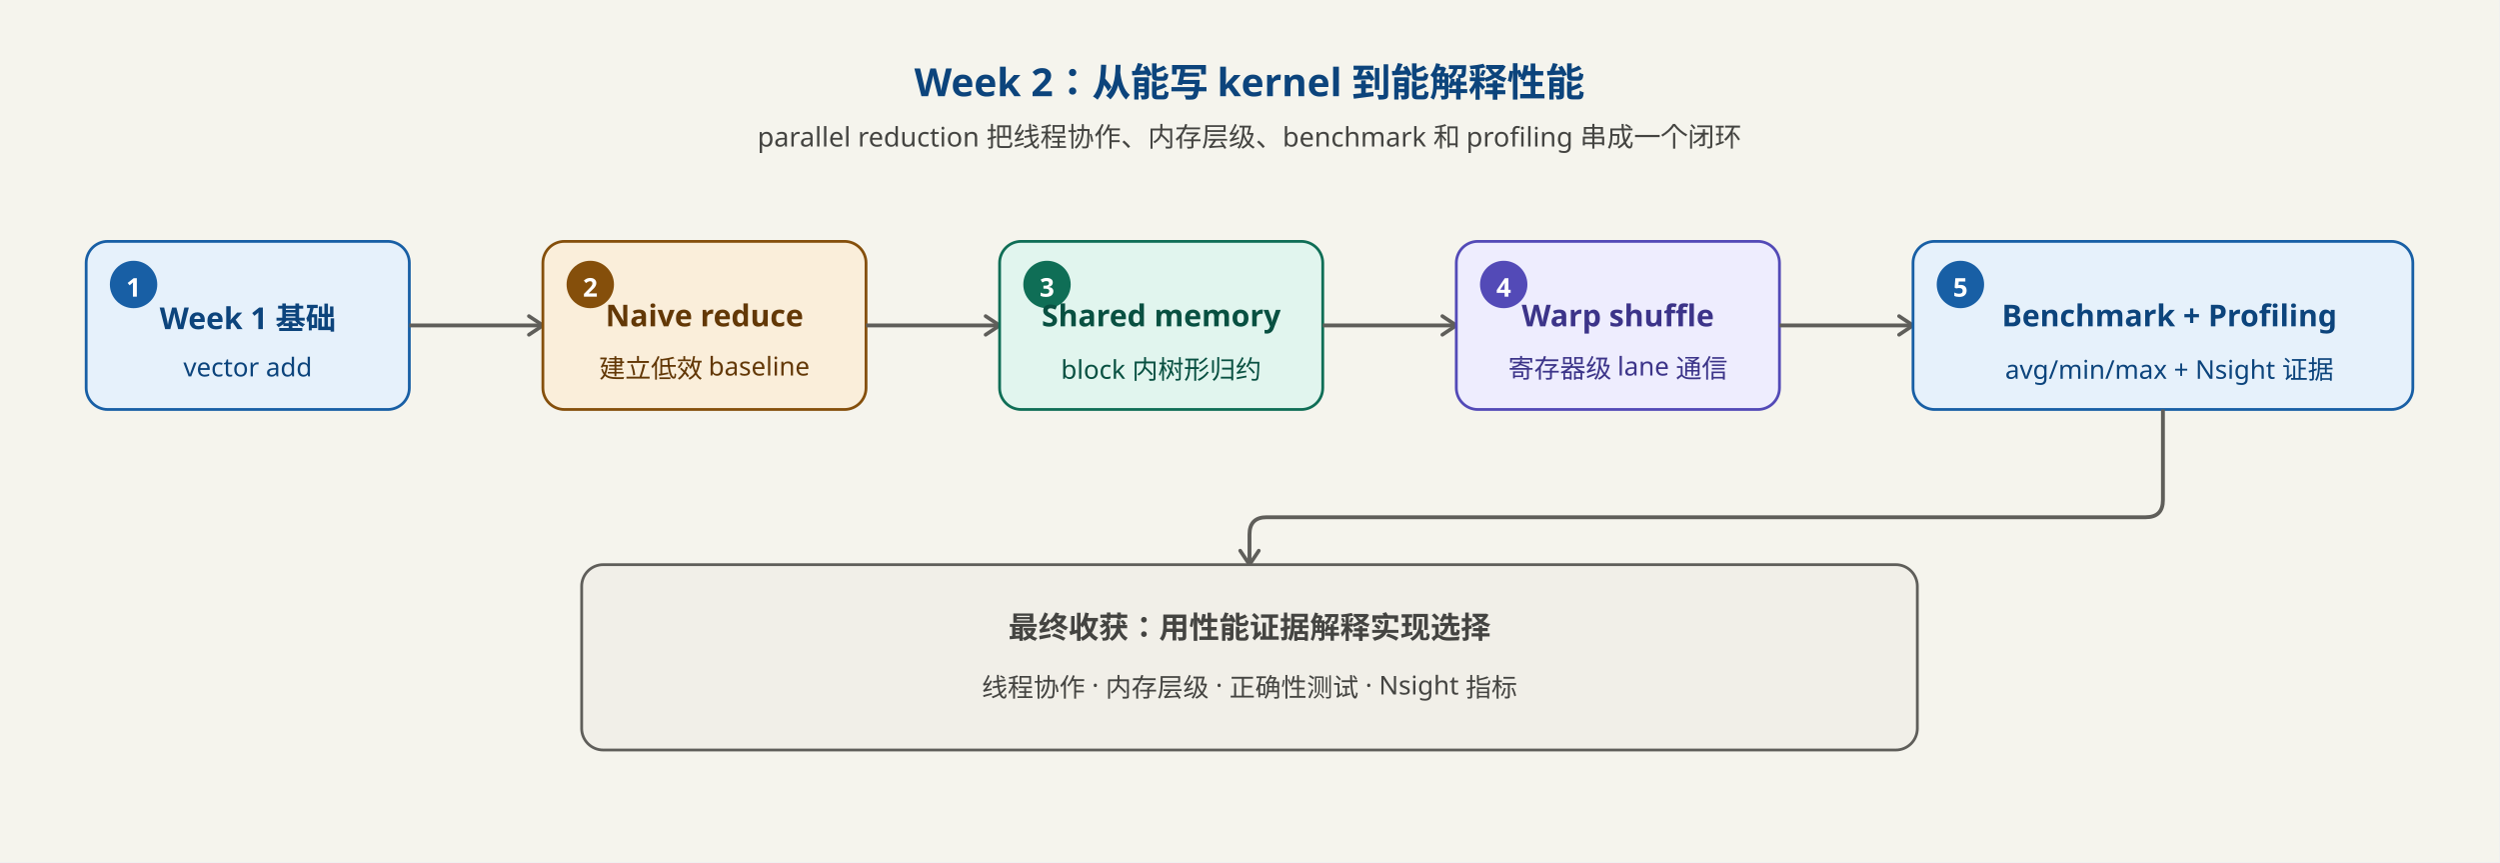
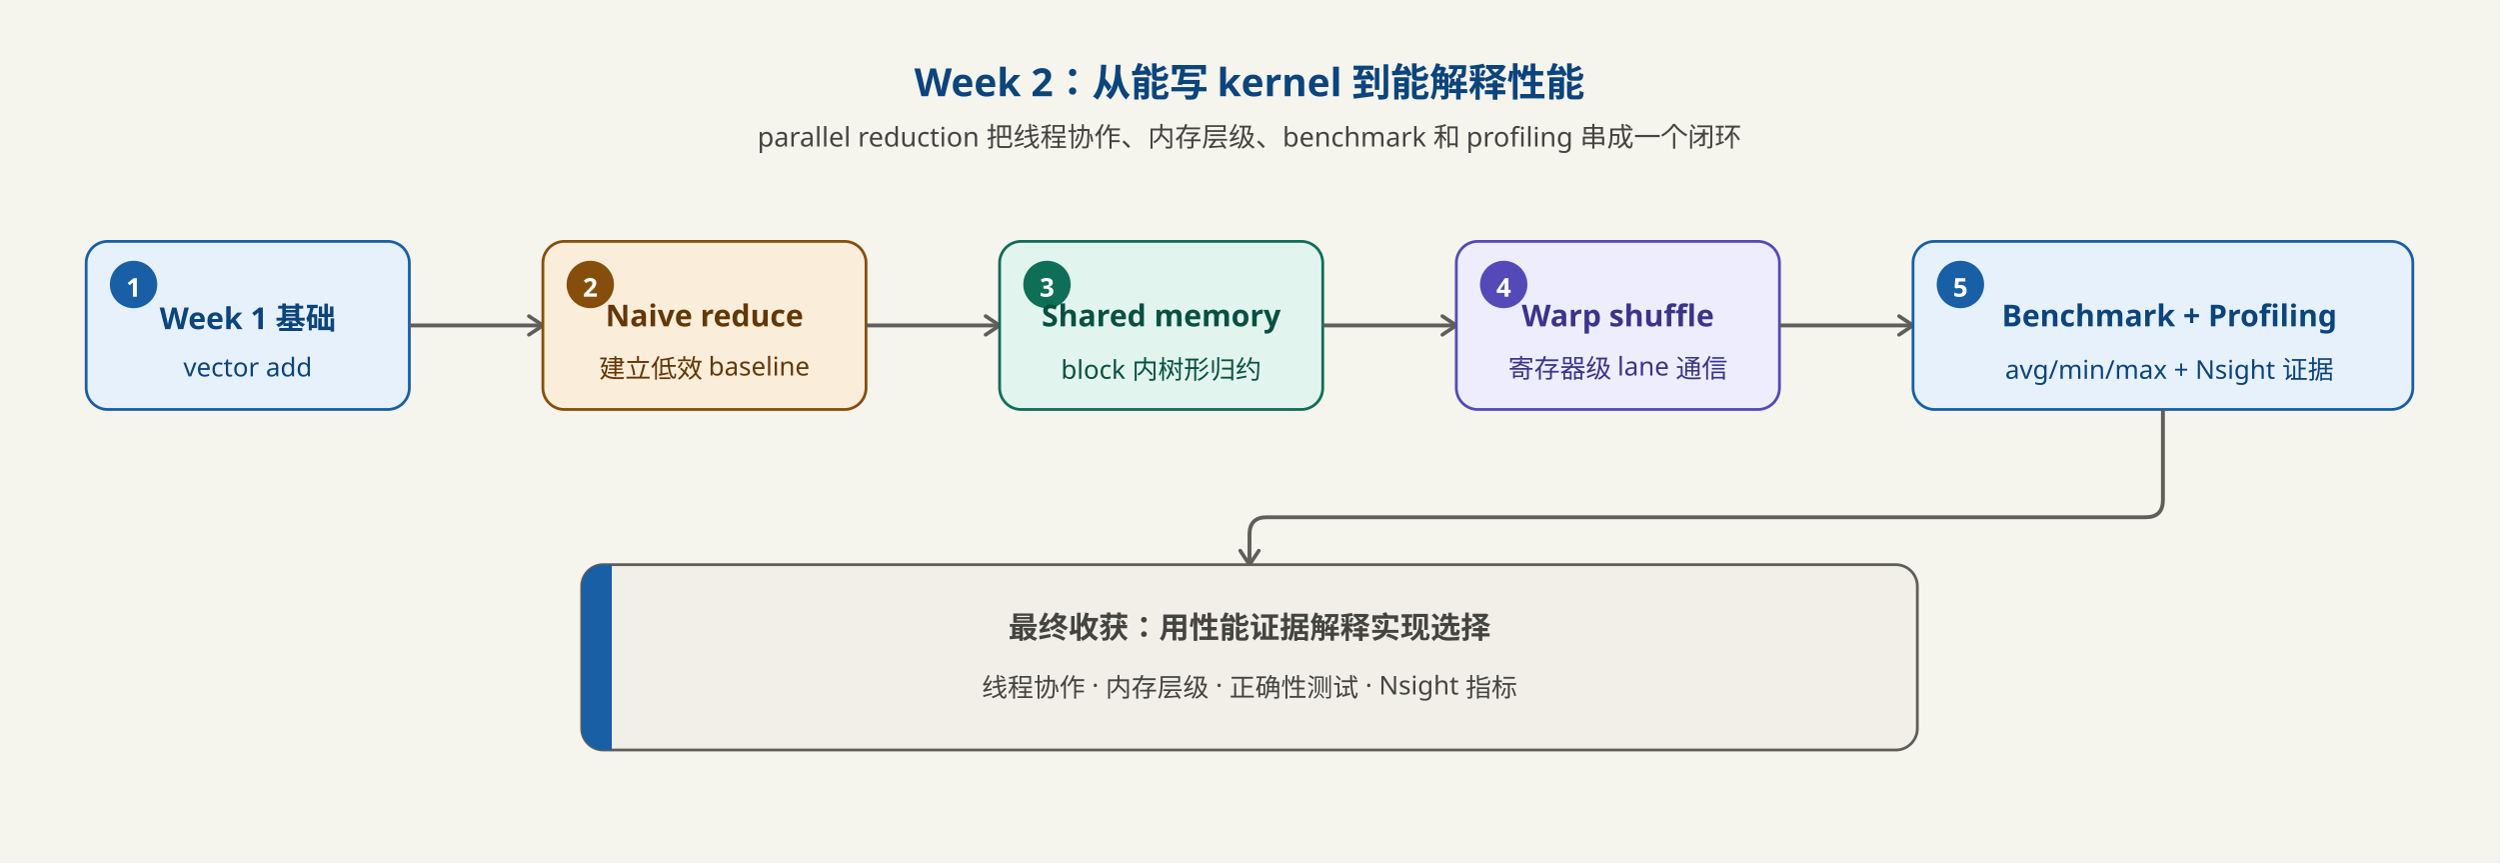
<svg xmlns="http://www.w3.org/2000/svg" viewBox="0 0 1160 400" role="img" aria-labelledby="title desc">
  <rect x="0" y="0" width="1160" height="400" fill="rgb(245, 244, 237)" />
  <defs>
    <marker id="arrow" viewBox="0 0 10 10" refX="8" refY="5" markerWidth="6" markerHeight="6" orient="auto-start-reverse">
      <path d="M2 1L8 5L2 9" fill="none" stroke="context-stroke" stroke-width="1.6" stroke-linecap="round" stroke-linejoin="round" />
    </marker>
  </defs>
  <text x="580" y="36" text-anchor="middle" dominant-baseline="central" font-family="system-ui,sans-serif" font-size="18" font-weight="600" fill="#0C447C">Week 2：从能写 kernel 到能解释性能</text>
  <text x="580" y="62" text-anchor="middle" dominant-baseline="central" font-family="system-ui,sans-serif" font-size="12.5" font-weight="400" fill="#444441">parallel reduction 把线程协作、内存层级、benchmark 和 profiling 串成一个闭环</text>
  <rect x="40" y="112" width="150" height="78" rx="10" fill="#E6F1FB" stroke="#185FA5" stroke-width="1.3" />
  <circle cx="62" cy="132" r="11" fill="#185FA5" />
  <text x="62" y="133" text-anchor="middle" dominant-baseline="central" font-family="system-ui,sans-serif" font-size="12" font-weight="700" fill="#FFFFFF">1</text>
  <text x="115" y="146" text-anchor="middle" dominant-baseline="central" font-family="system-ui,sans-serif" font-size="14" font-weight="600" fill="#0C447C">Week 1 基础</text>
  <text x="115" y="170" text-anchor="middle" dominant-baseline="central" font-family="system-ui,sans-serif" font-size="12" font-weight="400" fill="#0C447C">vector add</text>
  <line x1="190" y1="151" x2="252" y2="151" stroke="#5F5E5A" stroke-width="1.8" marker-end="url(#arrow)" />
  <rect x="252" y="112" width="150" height="78" rx="10" fill="#FAEEDA" stroke="#854F0B" stroke-width="1.3" />
  <circle cx="274" cy="132" r="11" fill="#854F0B" />
  <text x="274" y="133" text-anchor="middle" dominant-baseline="central" font-family="system-ui,sans-serif" font-size="12" font-weight="700" fill="#FFFFFF">2</text>
  <text x="327" y="146" text-anchor="middle" dominant-baseline="central" font-family="system-ui,sans-serif" font-size="14" font-weight="600" fill="#633806">Naive reduce</text>
  <text x="327" y="170" text-anchor="middle" dominant-baseline="central" font-family="system-ui,sans-serif" font-size="12" font-weight="400" fill="#633806">建立低效 baseline</text>
  <line x1="402" y1="151" x2="464" y2="151" stroke="#5F5E5A" stroke-width="1.8" marker-end="url(#arrow)" />
  <rect x="464" y="112" width="150" height="78" rx="10" fill="#E1F5EE" stroke="#0F6E56" stroke-width="1.3" />
  <circle cx="486" cy="132" r="11" fill="#0F6E56" />
  <text x="486" y="133" text-anchor="middle" dominant-baseline="central" font-family="system-ui,sans-serif" font-size="12" font-weight="700" fill="#FFFFFF">3</text>
  <text x="539" y="146" text-anchor="middle" dominant-baseline="central" font-family="system-ui,sans-serif" font-size="14" font-weight="600" fill="#085041">Shared memory</text>
  <text x="539" y="170" text-anchor="middle" dominant-baseline="central" font-family="system-ui,sans-serif" font-size="12" font-weight="400" fill="#085041">block 内树形归约</text>
  <line x1="614" y1="151" x2="676" y2="151" stroke="#5F5E5A" stroke-width="1.8" marker-end="url(#arrow)" />
  <rect x="676" y="112" width="150" height="78" rx="10" fill="#EEEDFE" stroke="#534AB7" stroke-width="1.3" />
  <circle cx="698" cy="132" r="11" fill="#534AB7" />
  <text x="698" y="133" text-anchor="middle" dominant-baseline="central" font-family="system-ui,sans-serif" font-size="12" font-weight="700" fill="#FFFFFF">4</text>
  <text x="751" y="146" text-anchor="middle" dominant-baseline="central" font-family="system-ui,sans-serif" font-size="14" font-weight="600" fill="#3C3489">Warp shuffle</text>
  <text x="751" y="170" text-anchor="middle" dominant-baseline="central" font-family="system-ui,sans-serif" font-size="12" font-weight="400" fill="#3C3489">寄存器级 lane 通信</text>
  <line x1="826" y1="151" x2="888" y2="151" stroke="#5F5E5A" stroke-width="1.8" marker-end="url(#arrow)" />
  <rect x="888" y="112" width="232" height="78" rx="10" fill="#E6F1FB" stroke="#185FA5" stroke-width="1.3" />
  <circle cx="910" cy="132" r="11" fill="#185FA5" />
  <text x="910" y="133" text-anchor="middle" dominant-baseline="central" font-family="system-ui,sans-serif" font-size="12" font-weight="700" fill="#FFFFFF">5</text>
  <text x="1007" y="146" text-anchor="middle" dominant-baseline="central" font-family="system-ui,sans-serif" font-size="14" font-weight="600" fill="#0C447C">Benchmark + Profiling</text>
  <text x="1007" y="170" text-anchor="middle" dominant-baseline="central" font-family="system-ui,sans-serif" font-size="12" font-weight="400" fill="#0C447C">avg/min/max + Nsight 证据</text>
  <path d="M1004 190 V232 Q1004 240 996 240 H588 Q580 240 580 248 V262" fill="none" stroke="#5F5E5A" stroke-width="1.8" marker-end="url(#arrow)" />
  <rect x="270" y="262" width="620" height="86" rx="10" fill="#F1EFE8" stroke="#5F5E5A" stroke-width="1.3" />
+   <path d="M284 262 H280 a10 10 0 0 0 -10 10 V338 a10 10 0 0 0 10 10 H284 Z" fill="#185FA5" />
  <text x="580" y="290" text-anchor="middle" dominant-baseline="central" font-family="system-ui,sans-serif" font-size="14" font-weight="600" fill="#444441">最终收获：用性能证据解释实现选择</text>
  <text x="580" y="318" text-anchor="middle" dominant-baseline="central" font-family="system-ui,sans-serif" font-size="12" font-weight="400" fill="#444441">线程协作 · 内存层级 · 正确性测试 · Nsight 指标</text>
</svg>
